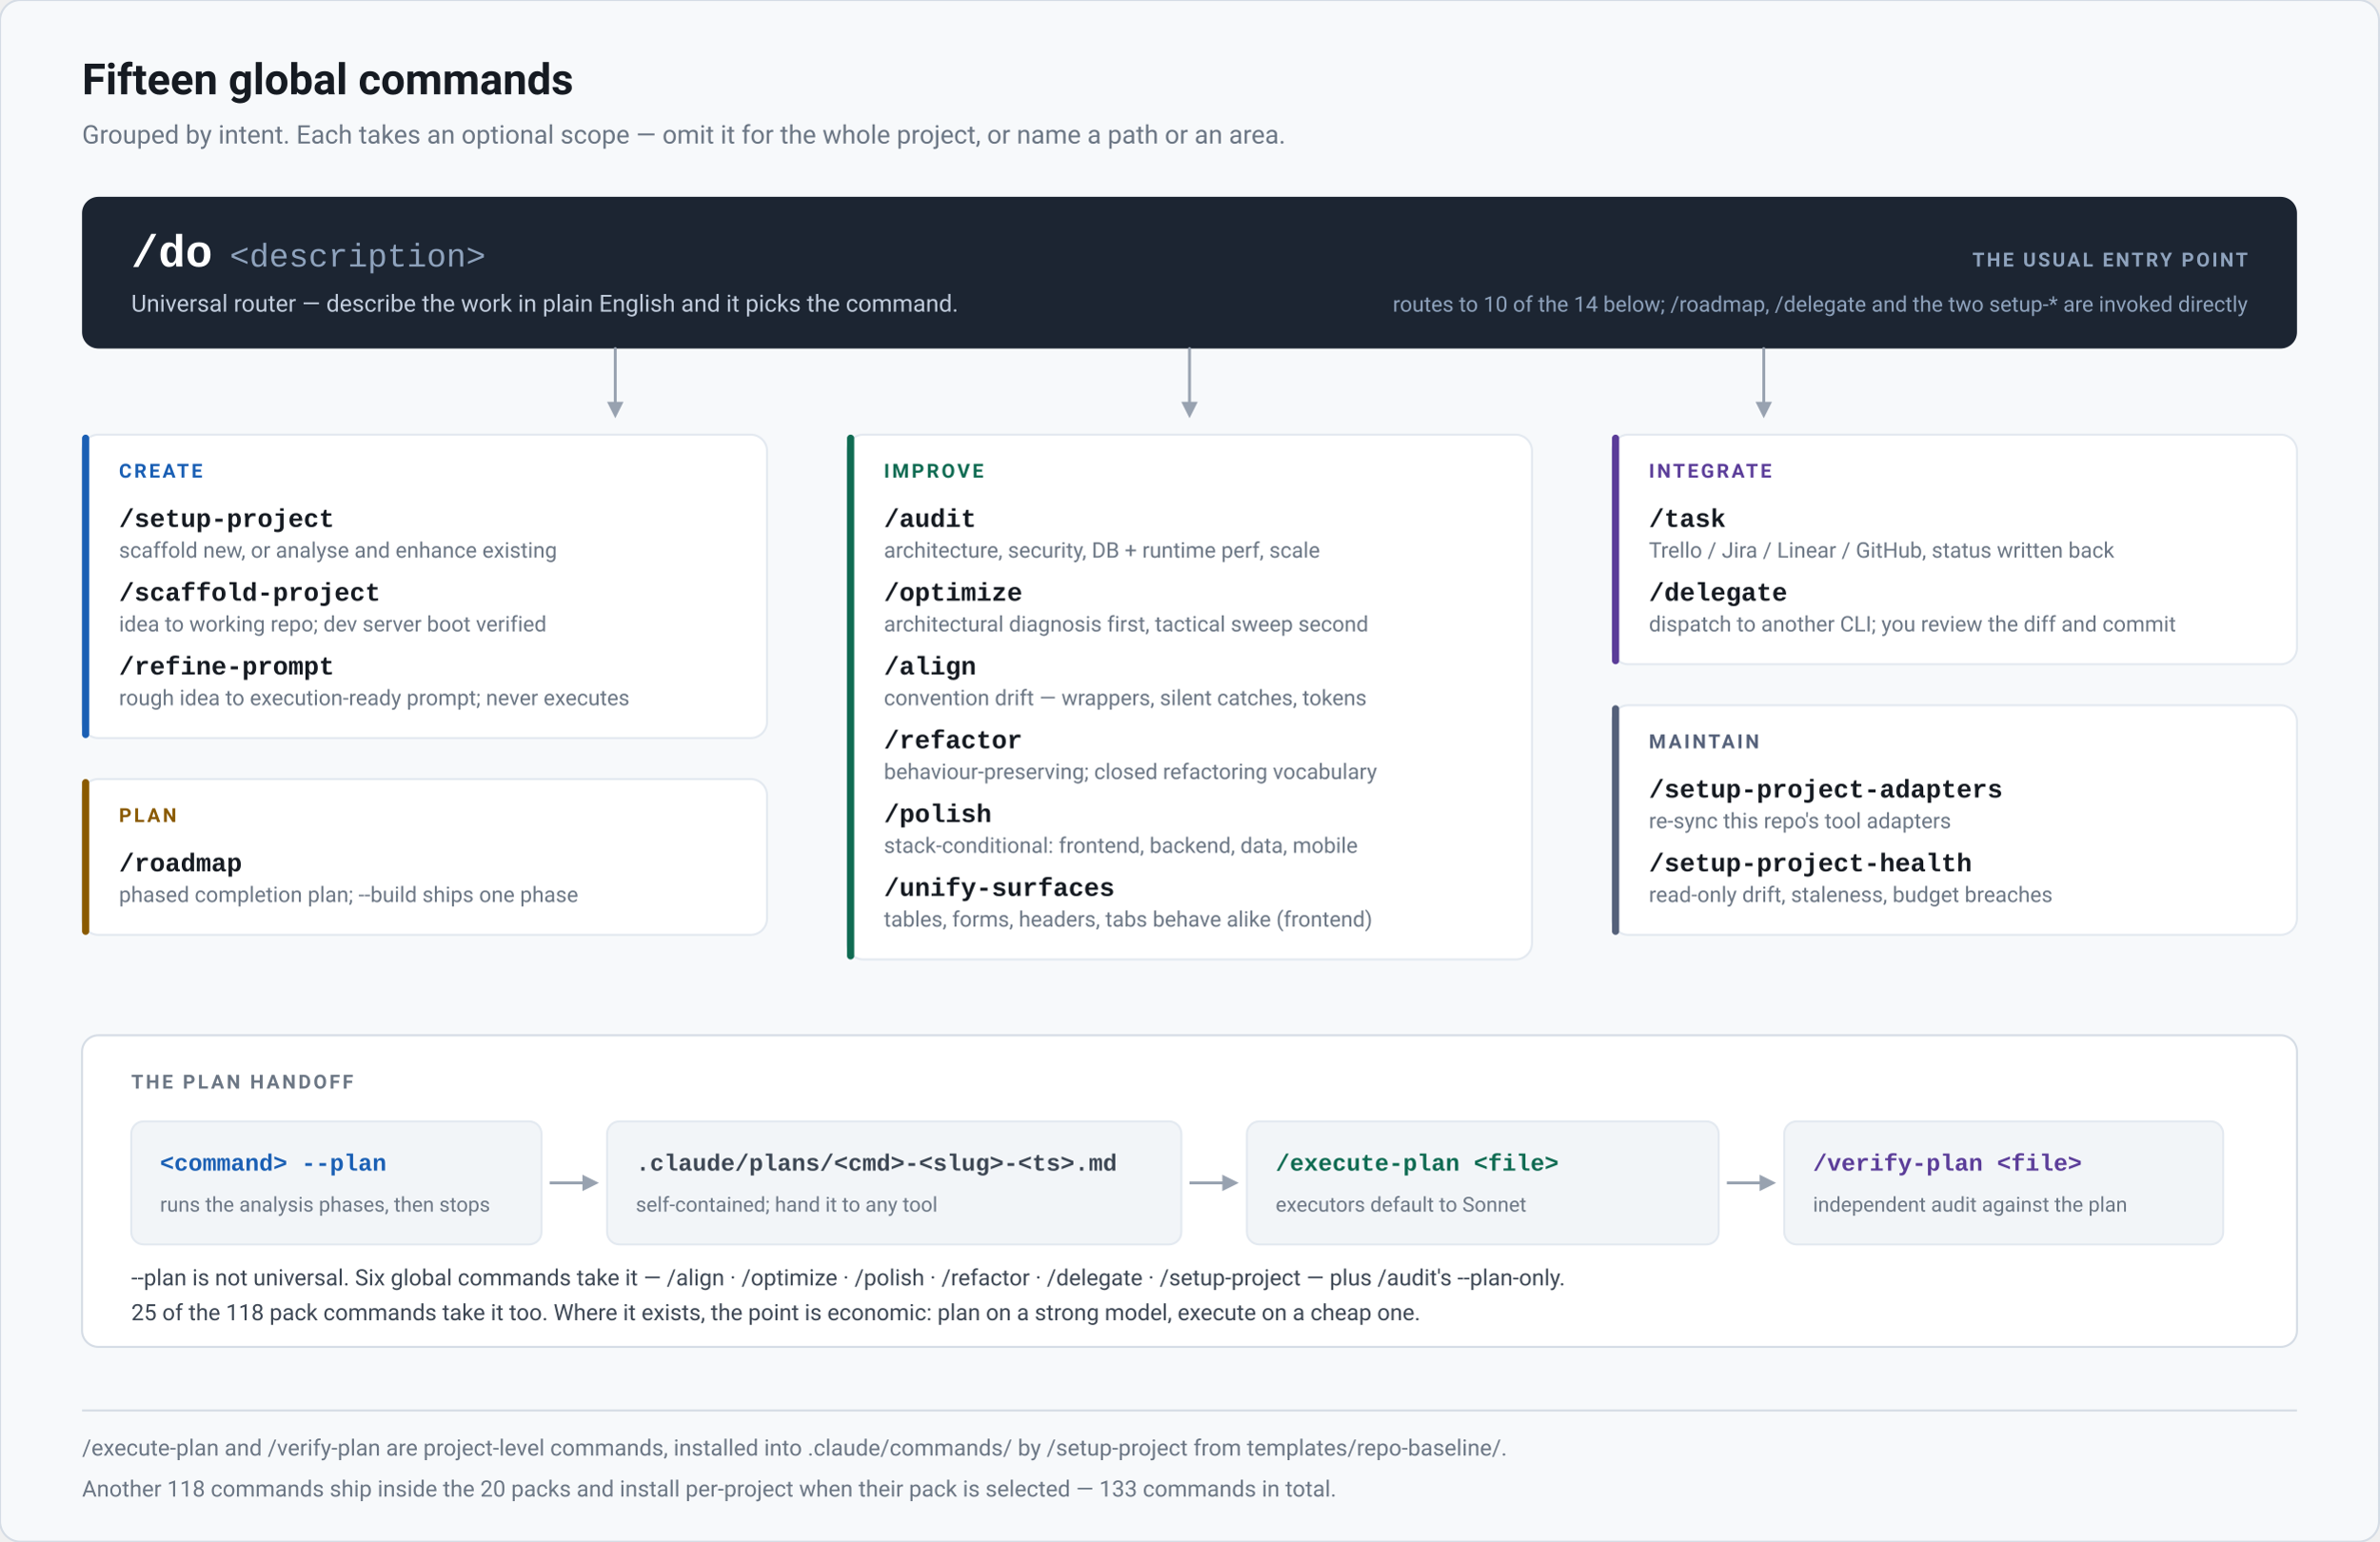
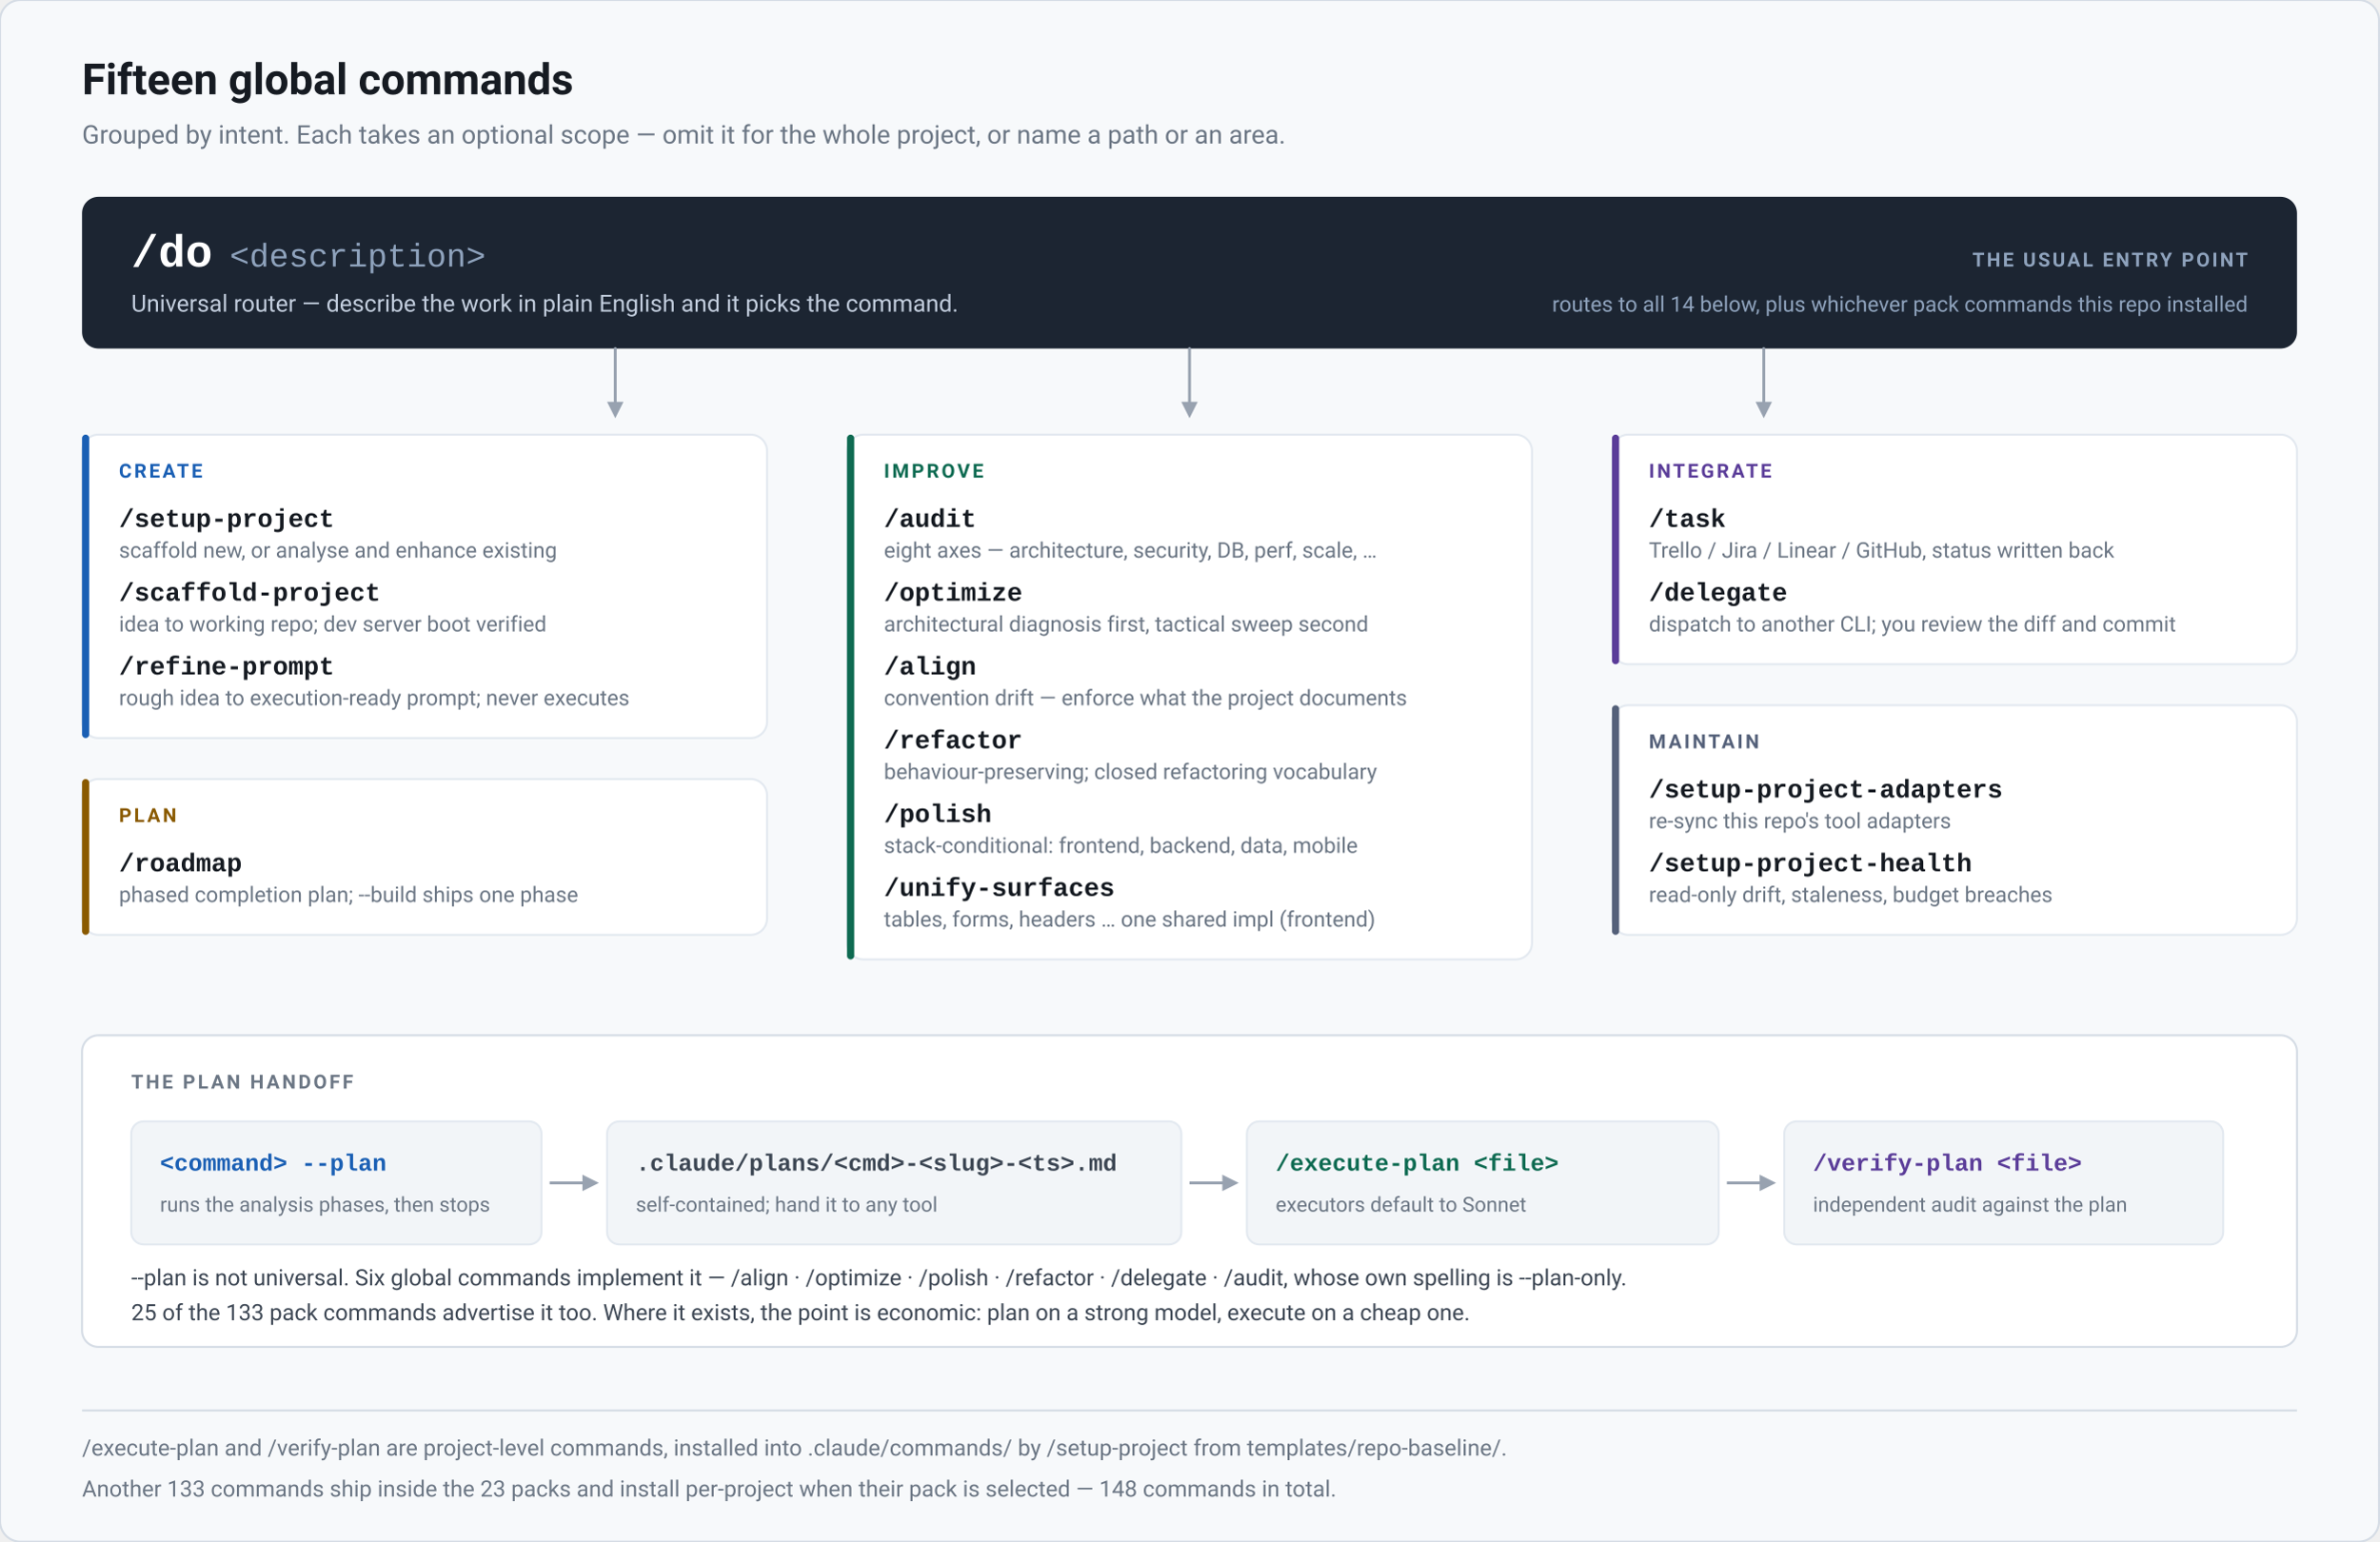
<svg xmlns="http://www.w3.org/2000/svg" width="1160" height="752" viewBox="0 0 1160 752" role="img" aria-label="Refract command map: the fifteen global commands grouped by intent, and the --plan handoff">
  <rect x="0" y="0" width="1160" height="752" rx="10" fill="#f7f9fb" stroke="#d5dce5" stroke-width="1" />
  <text x="40" y="46" font-family="-apple-system,BlinkMacSystemFont,'Segoe UI',Roboto,'Helvetica Neue',Arial,sans-serif" font-size="21" fill="#161b22" font-weight="700">Fifteen global commands</text>
  <text x="40" y="70" font-family="-apple-system,BlinkMacSystemFont,'Segoe UI',Roboto,'Helvetica Neue',Arial,sans-serif" font-size="12.5" fill="#6b7684" font-weight="400">Grouped by intent. Each takes an optional scope — omit it for the whole project, or name a path or an area.</text>
  <rect x="40" y="96" width="1080" height="74" rx="8" fill="#1c2532" />
  <text x="64" y="130" font-family="ui-monospace,SFMono-Regular,'SF Mono',Menlo,Consolas,'Liberation Mono',monospace" font-size="22" fill="#ffffff" font-weight="700">/do</text>
  <text x="112" y="130" font-family="ui-monospace,SFMono-Regular,'SF Mono',Menlo,Consolas,'Liberation Mono',monospace" font-size="16" fill="#8fa3bd" font-weight="500">&lt;description&gt;</text>
  <text x="64" y="152" font-family="-apple-system,BlinkMacSystemFont,'Segoe UI',Roboto,'Helvetica Neue',Arial,sans-serif" font-size="11.5" fill="#c3cede" font-weight="400">Universal router — describe the work in plain English and it picks the command.</text>
  <text x="1096" y="130" font-family="-apple-system,BlinkMacSystemFont,'Segoe UI',Roboto,'Helvetica Neue',Arial,sans-serif" font-size="9.5" fill="#8fa3bd" font-weight="700" text-anchor="end" letter-spacing="1.1">THE USUAL ENTRY POINT</text>
-   <text x="1096" y="152" font-family="-apple-system,BlinkMacSystemFont,'Segoe UI',Roboto,'Helvetica Neue',Arial,sans-serif" font-size="10.5" fill="#8fa3bd" font-weight="400" text-anchor="end">routes to 10 of the 14 below; /roadmap, /delegate and the two setup-* are invoked directly</text>
+   <text x="1096" y="152" font-family="-apple-system,BlinkMacSystemFont,'Segoe UI',Roboto,'Helvetica Neue',Arial,sans-serif" font-size="10.5" fill="#8fa3bd" font-weight="400" text-anchor="end">routes to all 14 below, plus whichever pack commands this repo installed</text>
  <path d="M 300 170 V 196" fill="none" stroke="#98a2b0" stroke-width="1.4" stroke-linecap="round" stroke-linejoin="round" />
  <path d="M 296 196 L 304 196 L 300 204 Z" fill="#98a2b0" />
  <path d="M 580 170 V 196" fill="none" stroke="#98a2b0" stroke-width="1.4" stroke-linecap="round" stroke-linejoin="round" />
  <path d="M 576 196 L 584 196 L 580 204 Z" fill="#98a2b0" />
  <path d="M 860 170 V 196" fill="none" stroke="#98a2b0" stroke-width="1.4" stroke-linecap="round" stroke-linejoin="round" />
  <path d="M 856 196 L 864 196 L 860 204 Z" fill="#98a2b0" />
  <rect x="40" y="212" width="334" height="148" rx="8" fill="#ffffff" stroke="#e3e9f0" stroke-width="1" />
  <rect x="40" y="212" width="3.5" height="148" rx="1.75" fill="#1a5fb4" />
  <text x="58" y="233" font-family="-apple-system,BlinkMacSystemFont,'Segoe UI',Roboto,'Helvetica Neue',Arial,sans-serif" font-size="9.5" fill="#1a5fb4" font-weight="700" letter-spacing="1.2">CREATE</text>
  <text x="58" y="257" font-family="ui-monospace,SFMono-Regular,'SF Mono',Menlo,Consolas,'Liberation Mono',monospace" font-size="12.5" fill="#161b22" font-weight="600">/setup-project</text>
  <text x="58" y="272" font-family="-apple-system,BlinkMacSystemFont,'Segoe UI',Roboto,'Helvetica Neue',Arial,sans-serif" font-size="10.5" fill="#6b7684" font-weight="400">scaffold new, or analyse and enhance existing</text>
  <text x="58" y="293" font-family="ui-monospace,SFMono-Regular,'SF Mono',Menlo,Consolas,'Liberation Mono',monospace" font-size="12.5" fill="#161b22" font-weight="600">/scaffold-project</text>
  <text x="58" y="308" font-family="-apple-system,BlinkMacSystemFont,'Segoe UI',Roboto,'Helvetica Neue',Arial,sans-serif" font-size="10.5" fill="#6b7684" font-weight="400">idea to working repo; dev server boot verified</text>
  <text x="58" y="329" font-family="ui-monospace,SFMono-Regular,'SF Mono',Menlo,Consolas,'Liberation Mono',monospace" font-size="12.5" fill="#161b22" font-weight="600">/refine-prompt</text>
  <text x="58" y="344" font-family="-apple-system,BlinkMacSystemFont,'Segoe UI',Roboto,'Helvetica Neue',Arial,sans-serif" font-size="10.5" fill="#6b7684" font-weight="400">rough idea to execution-ready prompt; never executes</text>
  <rect x="40" y="380" width="334" height="76" rx="8" fill="#ffffff" stroke="#e3e9f0" stroke-width="1" />
  <rect x="40" y="380" width="3.5" height="76" rx="1.75" fill="#8a5a00" />
  <text x="58" y="401" font-family="-apple-system,BlinkMacSystemFont,'Segoe UI',Roboto,'Helvetica Neue',Arial,sans-serif" font-size="9.5" fill="#8a5a00" font-weight="700" letter-spacing="1.2">PLAN</text>
  <text x="58" y="425" font-family="ui-monospace,SFMono-Regular,'SF Mono',Menlo,Consolas,'Liberation Mono',monospace" font-size="12.5" fill="#161b22" font-weight="600">/roadmap</text>
  <text x="58" y="440" font-family="-apple-system,BlinkMacSystemFont,'Segoe UI',Roboto,'Helvetica Neue',Arial,sans-serif" font-size="10.5" fill="#6b7684" font-weight="400">phased completion plan; --build ships one phase</text>
  <rect x="413" y="212" width="334" height="256" rx="8" fill="#ffffff" stroke="#e3e9f0" stroke-width="1" />
  <rect x="413" y="212" width="3.5" height="256" rx="1.75" fill="#0f6b52" />
  <text x="431" y="233" font-family="-apple-system,BlinkMacSystemFont,'Segoe UI',Roboto,'Helvetica Neue',Arial,sans-serif" font-size="9.5" fill="#0f6b52" font-weight="700" letter-spacing="1.2">IMPROVE</text>
  <text x="431" y="257" font-family="ui-monospace,SFMono-Regular,'SF Mono',Menlo,Consolas,'Liberation Mono',monospace" font-size="12.5" fill="#161b22" font-weight="600">/audit</text>
-   <text x="431" y="272" font-family="-apple-system,BlinkMacSystemFont,'Segoe UI',Roboto,'Helvetica Neue',Arial,sans-serif" font-size="10.5" fill="#6b7684" font-weight="400">architecture, security, DB + runtime perf, scale</text>
+   <text x="431" y="272" font-family="-apple-system,BlinkMacSystemFont,'Segoe UI',Roboto,'Helvetica Neue',Arial,sans-serif" font-size="10.5" fill="#6b7684" font-weight="400">eight axes — architecture, security, DB, perf, scale, …</text>
  <text x="431" y="293" font-family="ui-monospace,SFMono-Regular,'SF Mono',Menlo,Consolas,'Liberation Mono',monospace" font-size="12.5" fill="#161b22" font-weight="600">/optimize</text>
  <text x="431" y="308" font-family="-apple-system,BlinkMacSystemFont,'Segoe UI',Roboto,'Helvetica Neue',Arial,sans-serif" font-size="10.5" fill="#6b7684" font-weight="400">architectural diagnosis first, tactical sweep second</text>
  <text x="431" y="329" font-family="ui-monospace,SFMono-Regular,'SF Mono',Menlo,Consolas,'Liberation Mono',monospace" font-size="12.5" fill="#161b22" font-weight="600">/align</text>
-   <text x="431" y="344" font-family="-apple-system,BlinkMacSystemFont,'Segoe UI',Roboto,'Helvetica Neue',Arial,sans-serif" font-size="10.5" fill="#6b7684" font-weight="400">convention drift — wrappers, silent catches, tokens</text>
+   <text x="431" y="344" font-family="-apple-system,BlinkMacSystemFont,'Segoe UI',Roboto,'Helvetica Neue',Arial,sans-serif" font-size="10.5" fill="#6b7684" font-weight="400">convention drift — enforce what the project documents</text>
  <text x="431" y="365" font-family="ui-monospace,SFMono-Regular,'SF Mono',Menlo,Consolas,'Liberation Mono',monospace" font-size="12.5" fill="#161b22" font-weight="600">/refactor</text>
  <text x="431" y="380" font-family="-apple-system,BlinkMacSystemFont,'Segoe UI',Roboto,'Helvetica Neue',Arial,sans-serif" font-size="10.5" fill="#6b7684" font-weight="400">behaviour-preserving; closed refactoring vocabulary</text>
  <text x="431" y="401" font-family="ui-monospace,SFMono-Regular,'SF Mono',Menlo,Consolas,'Liberation Mono',monospace" font-size="12.5" fill="#161b22" font-weight="600">/polish</text>
  <text x="431" y="416" font-family="-apple-system,BlinkMacSystemFont,'Segoe UI',Roboto,'Helvetica Neue',Arial,sans-serif" font-size="10.5" fill="#6b7684" font-weight="400">stack-conditional: frontend, backend, data, mobile</text>
  <text x="431" y="437" font-family="ui-monospace,SFMono-Regular,'SF Mono',Menlo,Consolas,'Liberation Mono',monospace" font-size="12.5" fill="#161b22" font-weight="600">/unify-surfaces</text>
-   <text x="431" y="452" font-family="-apple-system,BlinkMacSystemFont,'Segoe UI',Roboto,'Helvetica Neue',Arial,sans-serif" font-size="10.5" fill="#6b7684" font-weight="400">tables, forms, headers, tabs behave alike (frontend)</text>
+   <text x="431" y="452" font-family="-apple-system,BlinkMacSystemFont,'Segoe UI',Roboto,'Helvetica Neue',Arial,sans-serif" font-size="10.5" fill="#6b7684" font-weight="400">tables, forms, headers … one shared impl (frontend)</text>
  <rect x="786" y="212" width="334" height="112" rx="8" fill="#ffffff" stroke="#e3e9f0" stroke-width="1" />
  <rect x="786" y="212" width="3.5" height="112" rx="1.75" fill="#5b3d99" />
  <text x="804" y="233" font-family="-apple-system,BlinkMacSystemFont,'Segoe UI',Roboto,'Helvetica Neue',Arial,sans-serif" font-size="9.5" fill="#5b3d99" font-weight="700" letter-spacing="1.2">INTEGRATE</text>
  <text x="804" y="257" font-family="ui-monospace,SFMono-Regular,'SF Mono',Menlo,Consolas,'Liberation Mono',monospace" font-size="12.5" fill="#161b22" font-weight="600">/task</text>
  <text x="804" y="272" font-family="-apple-system,BlinkMacSystemFont,'Segoe UI',Roboto,'Helvetica Neue',Arial,sans-serif" font-size="10.5" fill="#6b7684" font-weight="400">Trello / Jira / Linear / GitHub, status written back</text>
  <text x="804" y="293" font-family="ui-monospace,SFMono-Regular,'SF Mono',Menlo,Consolas,'Liberation Mono',monospace" font-size="12.5" fill="#161b22" font-weight="600">/delegate</text>
  <text x="804" y="308" font-family="-apple-system,BlinkMacSystemFont,'Segoe UI',Roboto,'Helvetica Neue',Arial,sans-serif" font-size="10.5" fill="#6b7684" font-weight="400">dispatch to another CLI; you review the diff and commit</text>
  <rect x="786" y="344" width="334" height="112" rx="8" fill="#ffffff" stroke="#e3e9f0" stroke-width="1" />
  <rect x="786" y="344" width="3.5" height="112" rx="1.75" fill="#55617a" />
  <text x="804" y="365" font-family="-apple-system,BlinkMacSystemFont,'Segoe UI',Roboto,'Helvetica Neue',Arial,sans-serif" font-size="9.5" fill="#55617a" font-weight="700" letter-spacing="1.2">MAINTAIN</text>
  <text x="804" y="389" font-family="ui-monospace,SFMono-Regular,'SF Mono',Menlo,Consolas,'Liberation Mono',monospace" font-size="12.5" fill="#161b22" font-weight="600">/setup-project-adapters</text>
  <text x="804" y="404" font-family="-apple-system,BlinkMacSystemFont,'Segoe UI',Roboto,'Helvetica Neue',Arial,sans-serif" font-size="10.5" fill="#6b7684" font-weight="400">re-sync this repo's tool adapters</text>
  <text x="804" y="425" font-family="ui-monospace,SFMono-Regular,'SF Mono',Menlo,Consolas,'Liberation Mono',monospace" font-size="12.5" fill="#161b22" font-weight="600">/setup-project-health</text>
  <text x="804" y="440" font-family="-apple-system,BlinkMacSystemFont,'Segoe UI',Roboto,'Helvetica Neue',Arial,sans-serif" font-size="10.5" fill="#6b7684" font-weight="400">read-only drift, staleness, budget breaches</text>
  <rect x="40" y="505" width="1080" height="152" rx="8" fill="#ffffff" stroke="#d5dce5" stroke-width="1" />
  <text x="64" y="531" font-family="-apple-system,BlinkMacSystemFont,'Segoe UI',Roboto,'Helvetica Neue',Arial,sans-serif" font-size="9.5" fill="#6b7684" font-weight="700" letter-spacing="1.2">THE PLAN HANDOFF</text>
  <rect x="64" y="547" width="200" height="60" rx="6" fill="#f2f5f8" stroke="#e3e9f0" stroke-width="1" />
  <text x="78" y="571" font-family="ui-monospace,SFMono-Regular,'SF Mono',Menlo,Consolas,'Liberation Mono',monospace" font-size="11.5" fill="#1a5fb4" font-weight="600">&lt;command&gt; --plan</text>
  <text x="78" y="591" font-family="-apple-system,BlinkMacSystemFont,'Segoe UI',Roboto,'Helvetica Neue',Arial,sans-serif" font-size="10" fill="#6b7684" font-weight="400">runs the analysis phases, then stops</text>
  <rect x="296" y="547" width="280" height="60" rx="6" fill="#f2f5f8" stroke="#e3e9f0" stroke-width="1" />
  <text x="310" y="571" font-family="ui-monospace,SFMono-Regular,'SF Mono',Menlo,Consolas,'Liberation Mono',monospace" font-size="11.5" fill="#3d4754" font-weight="600">.claude/plans/&lt;cmd&gt;-&lt;slug&gt;-&lt;ts&gt;.md</text>
  <text x="310" y="591" font-family="-apple-system,BlinkMacSystemFont,'Segoe UI',Roboto,'Helvetica Neue',Arial,sans-serif" font-size="10" fill="#6b7684" font-weight="400">self-contained; hand it to any tool</text>
  <rect x="608" y="547" width="230" height="60" rx="6" fill="#f2f5f8" stroke="#e3e9f0" stroke-width="1" />
  <text x="622" y="571" font-family="ui-monospace,SFMono-Regular,'SF Mono',Menlo,Consolas,'Liberation Mono',monospace" font-size="11.5" fill="#0f6b52" font-weight="600">/execute-plan &lt;file&gt;</text>
  <text x="622" y="591" font-family="-apple-system,BlinkMacSystemFont,'Segoe UI',Roboto,'Helvetica Neue',Arial,sans-serif" font-size="10" fill="#6b7684" font-weight="400">executors default to Sonnet</text>
  <rect x="870" y="547" width="214" height="60" rx="6" fill="#f2f5f8" stroke="#e3e9f0" stroke-width="1" />
  <text x="884" y="571" font-family="ui-monospace,SFMono-Regular,'SF Mono',Menlo,Consolas,'Liberation Mono',monospace" font-size="11.5" fill="#5b3d99" font-weight="600">/verify-plan &lt;file&gt;</text>
  <text x="884" y="591" font-family="-apple-system,BlinkMacSystemFont,'Segoe UI',Roboto,'Helvetica Neue',Arial,sans-serif" font-size="10" fill="#6b7684" font-weight="400">independent audit against the plan</text>
  <line x1="268" y1="577" x2="286" y2="577" stroke="#98a2b0" stroke-width="1.4" />
  <path d="M 284 573 L 284 581 L 292 577 Z" fill="#98a2b0" />
  <line x1="580" y1="577" x2="598" y2="577" stroke="#98a2b0" stroke-width="1.4" />
  <path d="M 596 573 L 596 581 L 604 577 Z" fill="#98a2b0" />
  <line x1="842" y1="577" x2="860" y2="577" stroke="#98a2b0" stroke-width="1.4" />
  <path d="M 858 573 L 858 581 L 866 577 Z" fill="#98a2b0" />
-   <text x="64" y="627" font-family="-apple-system,BlinkMacSystemFont,'Segoe UI',Roboto,'Helvetica Neue',Arial,sans-serif" font-size="11" fill="#3d4754" font-weight="400">--plan is not universal. Six global commands take it — /align · /optimize · /polish · /refactor · /delegate · /setup-project — plus /audit's --plan-only.</text>
-   <text x="64" y="644" font-family="-apple-system,BlinkMacSystemFont,'Segoe UI',Roboto,'Helvetica Neue',Arial,sans-serif" font-size="11" fill="#3d4754" font-weight="400">25 of the 118 pack commands take it too. Where it exists, the point is economic: plan on a strong model, execute on a cheap one.</text>
+   <text x="64" y="627" font-family="-apple-system,BlinkMacSystemFont,'Segoe UI',Roboto,'Helvetica Neue',Arial,sans-serif" font-size="11" fill="#3d4754" font-weight="400">--plan is not universal. Six global commands implement it — /align · /optimize · /polish · /refactor · /delegate · /audit, whose own spelling is --plan-only.</text>
+   <text x="64" y="644" font-family="-apple-system,BlinkMacSystemFont,'Segoe UI',Roboto,'Helvetica Neue',Arial,sans-serif" font-size="11" fill="#3d4754" font-weight="400">25 of the 133 pack commands advertise it too. Where it exists, the point is economic: plan on a strong model, execute on a cheap one.</text>
  <line x1="40" y1="688" x2="1120" y2="688" stroke="#d5dce5" stroke-width="1" />
  <text x="40" y="710" font-family="-apple-system,BlinkMacSystemFont,'Segoe UI',Roboto,'Helvetica Neue',Arial,sans-serif" font-size="11" fill="#6b7684" font-weight="400">/execute-plan and /verify-plan are project-level commands, installed into .claude/commands/ by /setup-project from templates/repo-baseline/.</text>
-   <text x="40" y="730" font-family="-apple-system,BlinkMacSystemFont,'Segoe UI',Roboto,'Helvetica Neue',Arial,sans-serif" font-size="11" fill="#6b7684" font-weight="400">Another 118 commands ship inside the 20 packs and install per-project when their pack is selected — 133 commands in total.</text>
+   <text x="40" y="730" font-family="-apple-system,BlinkMacSystemFont,'Segoe UI',Roboto,'Helvetica Neue',Arial,sans-serif" font-size="11" fill="#6b7684" font-weight="400">Another 133 commands ship inside the 23 packs and install per-project when their pack is selected — 148 commands in total.</text>
</svg>
